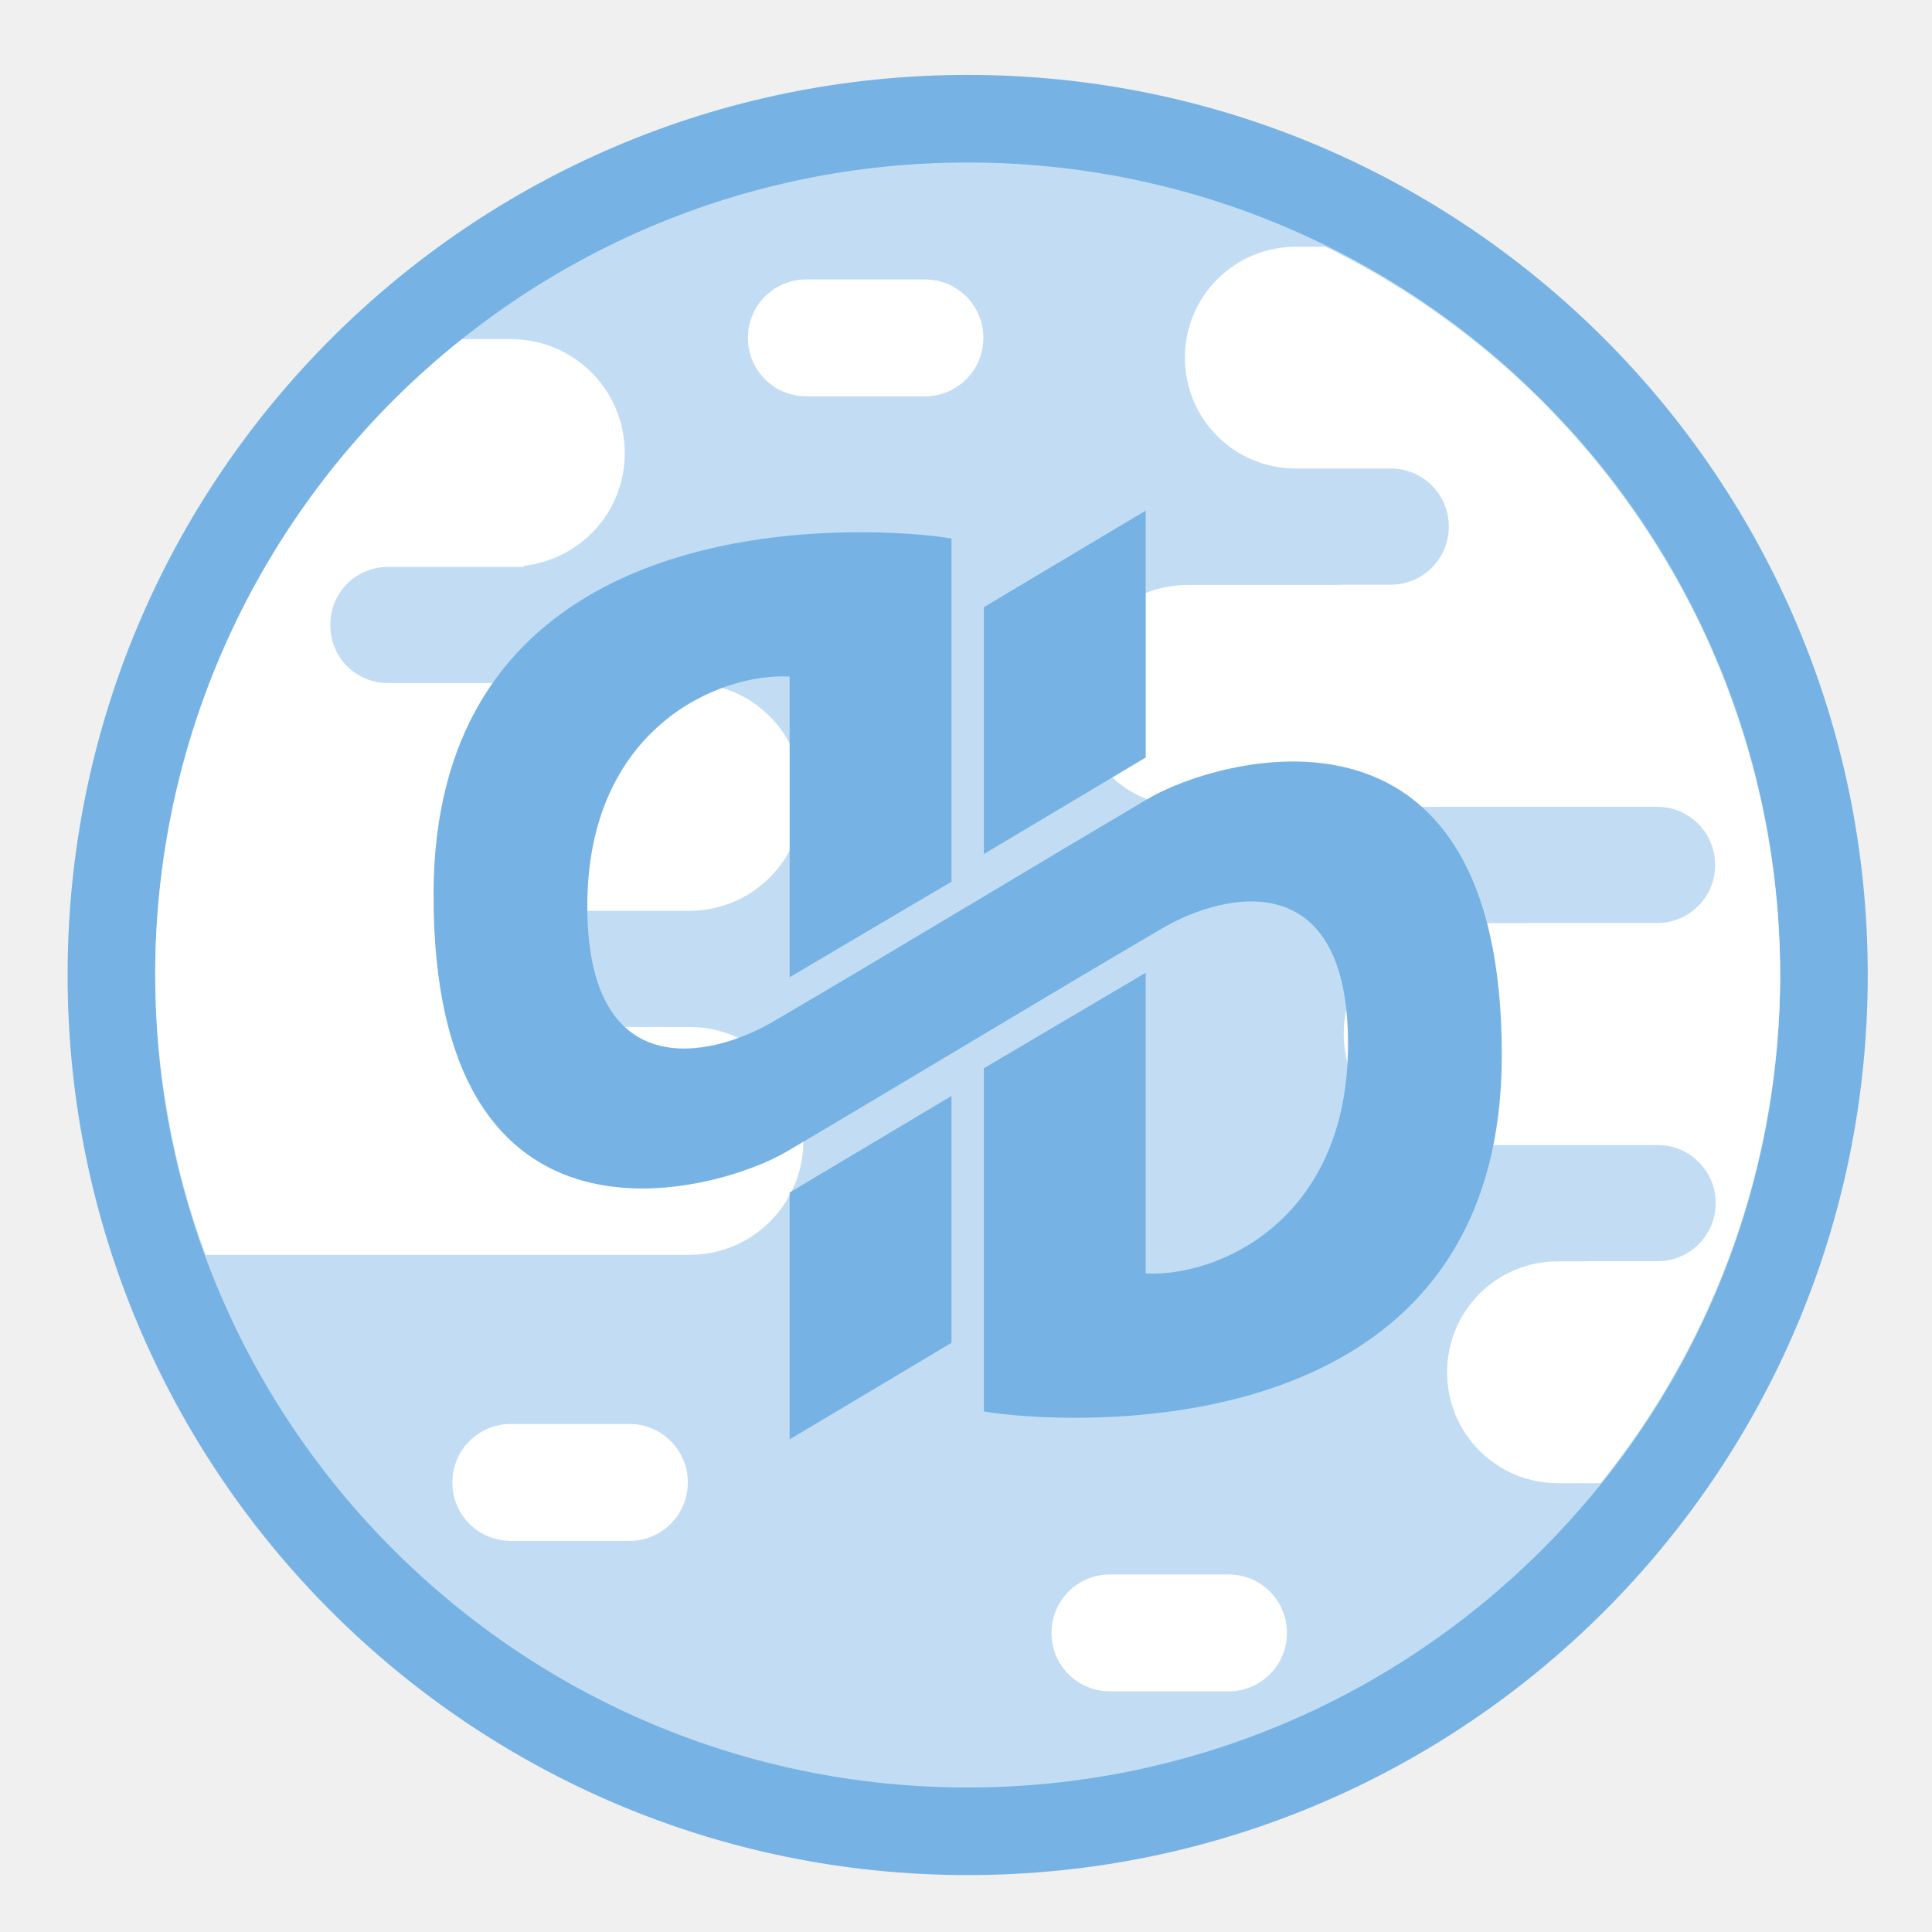
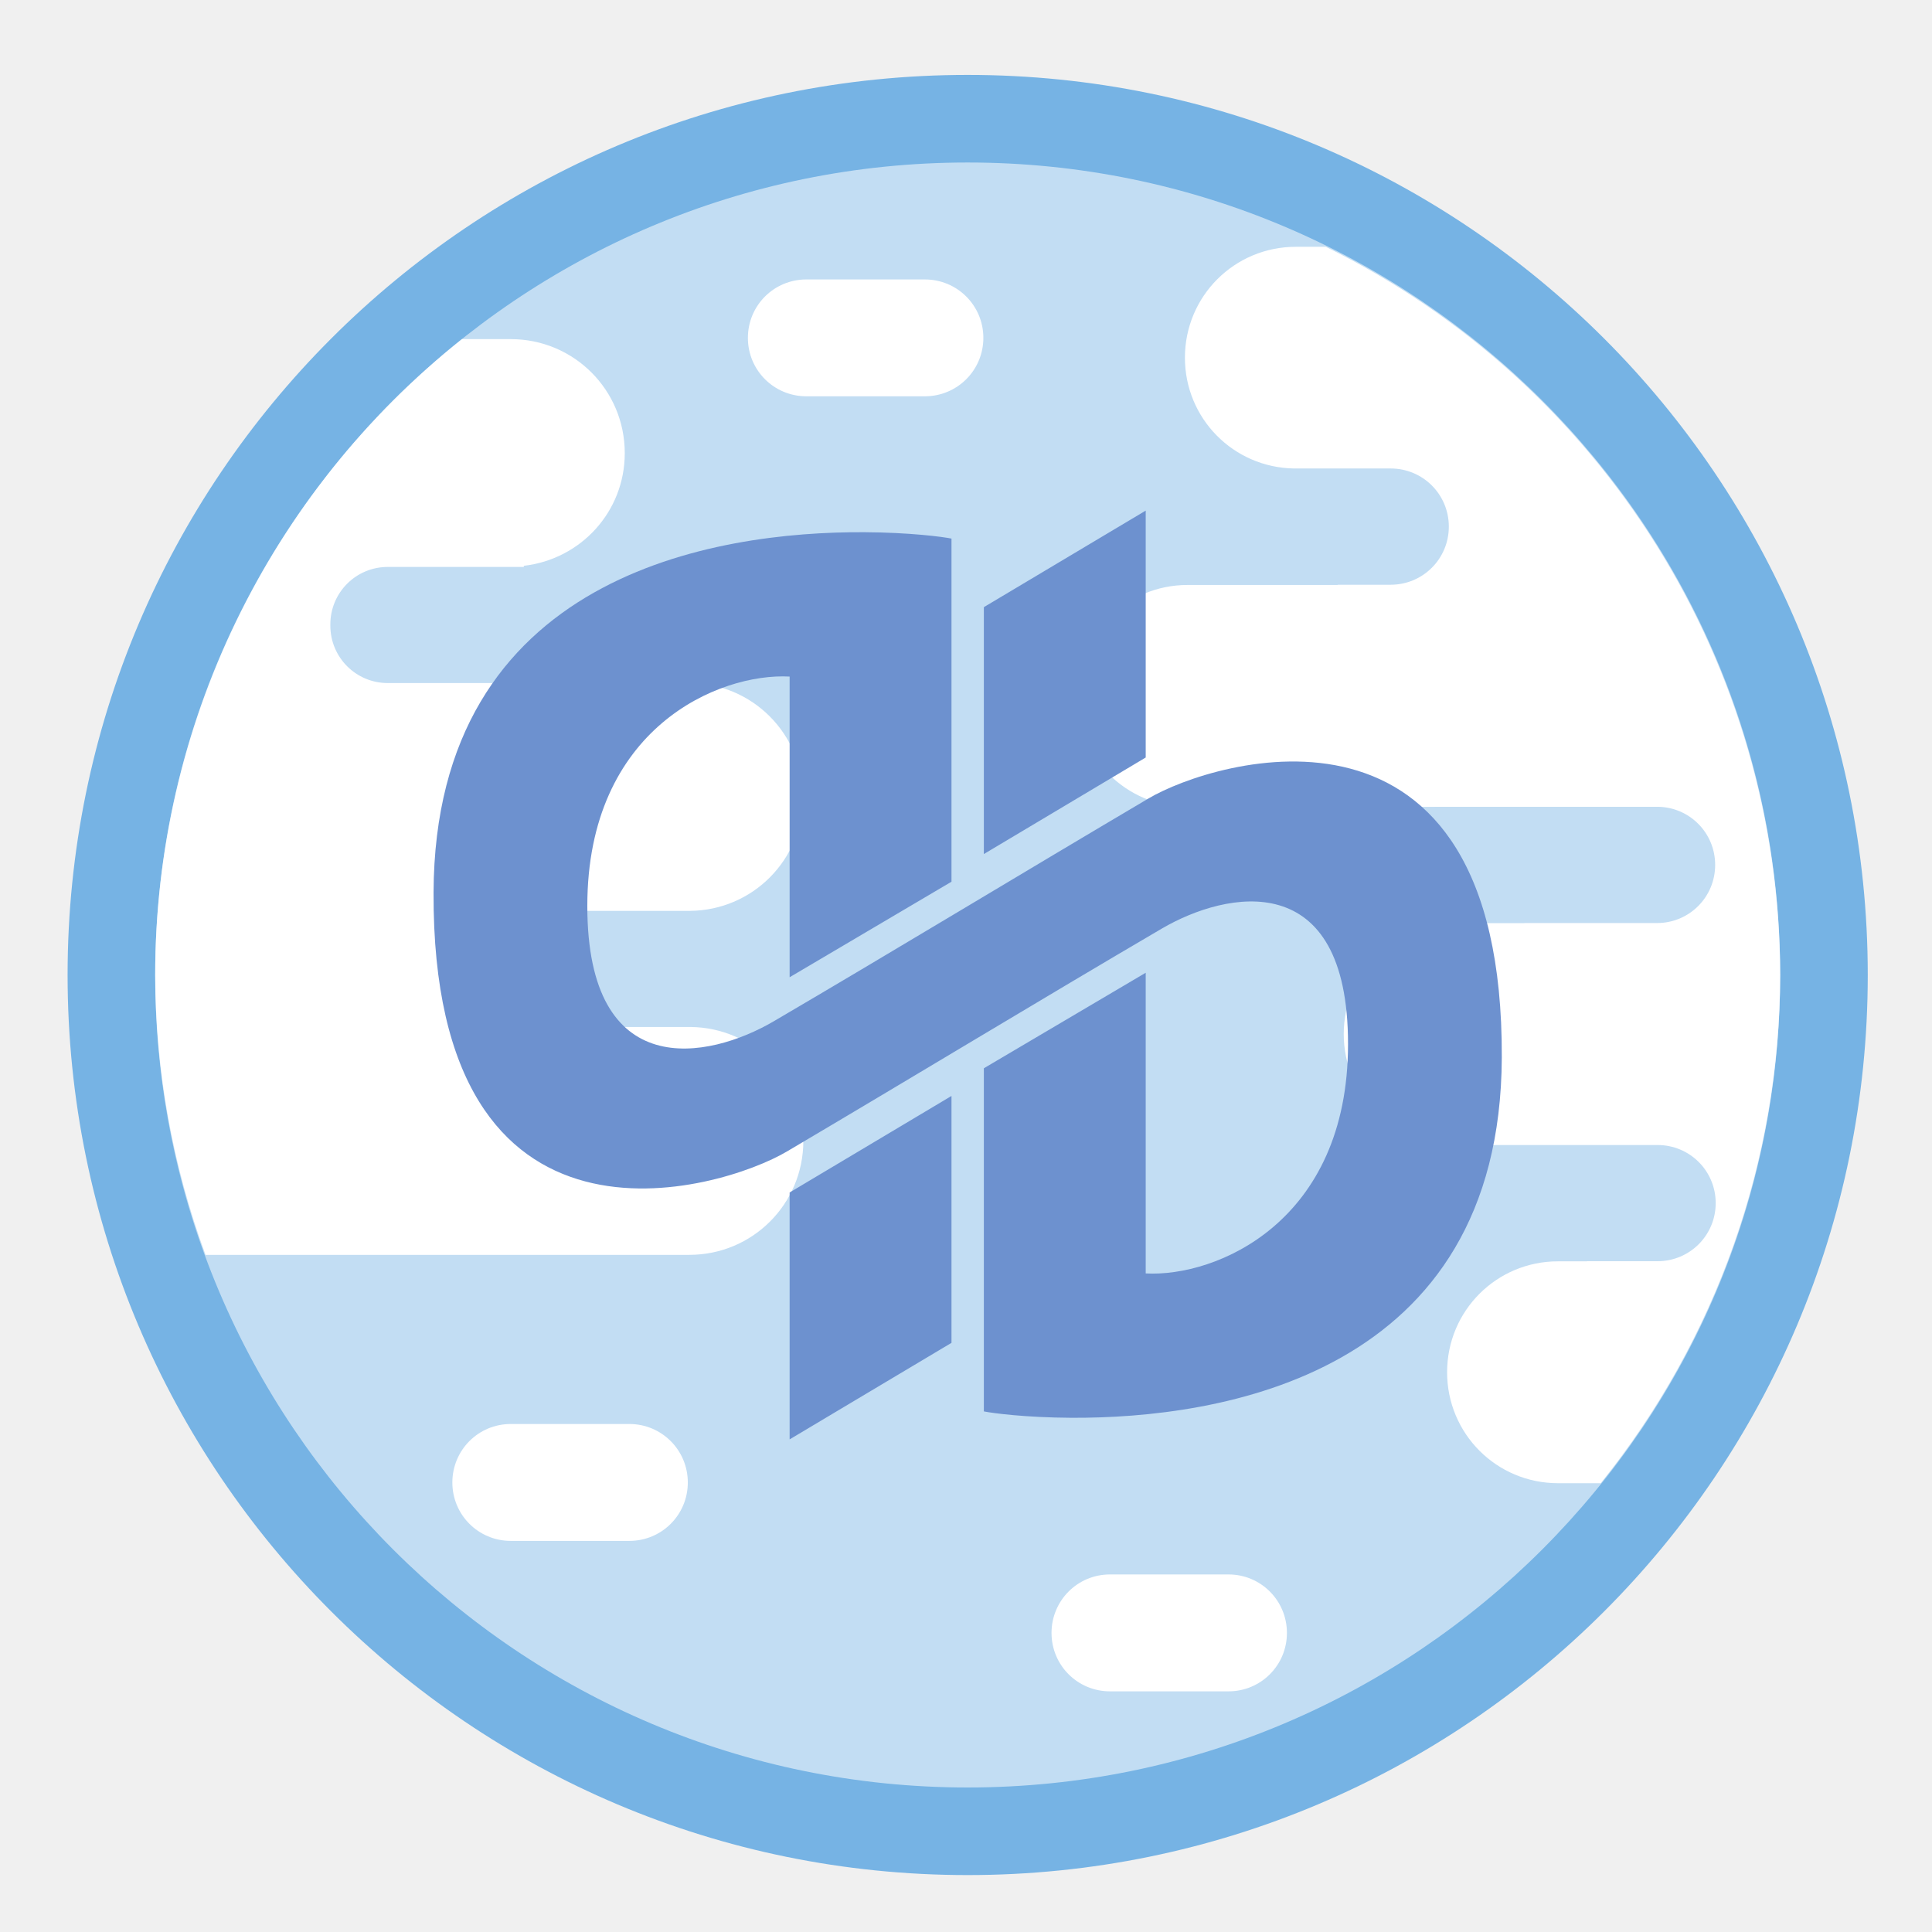
<svg xmlns="http://www.w3.org/2000/svg" id="svg81" height="48" width="48" viewBox="0 0 480 480" preserveAspectRatio="xMidYMid meet" version="1.1">
  <defs id="defs11">
    <path id="c8j5TY2yQ" d="M 470.44,566.69 C 427.92,590.72 223.32,590.81 180.55,566.94 119.76,533 72.58,478.37 48.99,412.86 38.23,382.99 67.95,160.48 124.9,108.12 177.35,59.88 247.94,30.34 325.58,30.34 c 161.93,0 290.83,128.52 290.83,287.06 0,106.71 -58.4,199.82 -145.97,249.29 z" />
    <path id="bFZqX3lTF" d="m 303.58,126.72 c 10.64,0 19.27,-8.43 19.27,-18.83 0,-10.4 -8.63,-18.83 -19.27,-18.83 -3.86,0 -34.7,0 -38.56,0 -10.64,0 -19.27,8.43 -19.27,18.83 0,10.4 8.63,18.83 19.27,18.83 7.72,0 30.85,0 38.56,0 z" />
    <path id="cKERSkAeb" d="m 204.95,501.27 c 10.64,0 19.28,-8.43 19.28,-18.83 0,-10.4 -8.64,-18.83 -19.28,-18.83 -3.86,0 -34.7,0 -38.55,0 -10.65,0 -19.28,8.43 -19.28,18.83 0,10.4 8.63,18.83 19.28,18.83 7.71,0 30.84,0 38.55,0 z" />
    <path id="a29DGWoP7" d="m 46.97,409.12 c 17.8,0 160.2,0 178,0 21.5,0 38.93,-16.85 38.93,-37.65 0,-20.8 -17.43,-37.65 -38.93,-37.65 -5.83,0 -52.55,0 -58.39,0 -10.75,0 -19.46,-8.43 -19.46,-18.83 0,-10.4 8.71,-18.83 19.46,-18.83 5.84,0 52.56,0 58.39,0 21.5,0 38.93,-16.86 38.93,-37.65 0,-20.8 -17.43,-37.66 -38.93,-37.66 -9.73,0 -87.58,0 -97.31,0 -10.76,0 -19.47,-8.43 -19.47,-18.82 0,-10.4 8.71,-18.83 19.47,-18.83 3.89,0 35.03,0 38.92,0 21.5,0 38.93,-16.86 38.93,-37.65 0,-20.8 -17.43,-37.66 -38.93,-37.66 -4.27,0 -38.48,0 -42.75,0 -57.5,51.58 -93.49,125.27 -93.49,207.1 0,33.01 5.87,64.69 16.63,94.13 z" />
    <path id="b6m8VAKUkP" d="m 469.67,567.61 c -4.35,-21.89 -24.03,-38.41 -47.66,-38.41 -1.94,0 -17.48,0 -19.43,0 0,-21 -17.39,-38.03 -38.85,-38.03 -7.77,0 -69.94,0 -77.71,0 -21.46,0 -38.85,17.03 -38.85,38.03 -1.95,0 -17.49,0 -19.43,0 -23.63,0 -43.31,16.52 -47.66,38.41 42.65,23.95 92.09,37.65 144.79,37.65 52.71,0 102.15,-13.7 144.8,-37.65 z" />
    <path id="a1FY8i5Bh" d="m 404.05,552.4 c 10.64,0 19.28,-8.43 19.28,-18.83 0,-10.4 -8.63,-18.83 -19.28,-18.83 -3.86,0 -34.7,0 -38.55,0 -10.65,0 -19.28,8.43 -19.28,18.83 0,10.4 8.63,18.83 19.28,18.83 7.71,0 30.84,0 38.55,0 z" />
    <path id="c7GwQZUIj" d="m 423.38,151.06 c 3.51,0 31.59,0 35.1,0 9.69,0 17.55,8.29 17.55,18.52 0,10.23 -7.86,18.52 -17.55,18.52 -7.02,0 -63.17,0 -70.19,0 -19.39,0 -35.1,16.59 -35.1,37.04 0,20.46 15.71,37.05 35.1,37.05 15.79,0 142.14,0 157.93,0 9.69,0 17.55,8.29 17.55,18.52 0,10.23 -7.86,18.52 -17.55,18.52 -7.02,0 -63.17,0 -70.19,0 -19.39,0 -35.1,16.58 -35.1,37.04 0,20.45 15.71,37.04 35.1,37.04 7.02,0 63.17,0 70.19,0 9.69,0 17.55,8.29 17.55,18.52 0,10.23 -7.86,18.52 -17.55,18.52 -3.51,0 -31.59,0 -35.09,0 -19.39,0 -35.1,16.58 -35.1,37.04 0,20.46 15.71,37.04 35.1,37.04 5.26,0 47.39,0 52.65,0 33.05,-46.43 52.63,-104.14 52.63,-166.68 0,-102.92 -53.03,-192.77 -131.82,-240.77 -6.12,0 -55.09,0 -61.21,0 -19.38,0 -35.09,16.58 -35.09,37.04 0,20.46 15.71,37.04 35.09,37.04 z" />
    <path id="czlIFIfmG" d="m 344.3,229.58 20,90.56 h -40 -40 l 20,-90.56 20,-90.56 z" />
    <path id="g3s5fX1Q8e" d="m 344.3,410.71 20,-90.57 h -40 -40 l 20,90.57 20,90.56 z" />
  </defs>
  <circle r="223.623" cy="242.235" cx="240.416" id="path970" style="fill:#76b3e4;fill-opacity:1;stroke:none;stroke-width:2.765;stroke-linecap:butt;stroke-linejoin:round;stroke-miterlimit:4;stroke-dasharray:none;stroke-opacity:1" />
  <circle r="201.861" cy="242.235" cx="240.416" id="path968" style="fill:#ffffff;fill-opacity:0.556;stroke:none;stroke-width:3.654;stroke-linecap:butt;stroke-linejoin:round;stroke-miterlimit:4;stroke-dasharray:none;stroke-opacity:1" />
  <path id="rect992" d="m 321.945,61.316 c -15.267,0 -27.554,12.286 -27.554,27.554 0,15.116 12.055,27.283 27.111,27.524 h 24.014 c 7.997,0 14.441,6.444 14.441,14.441 0,7.997 -6.444,14.441 -14.441,14.441 h -13.172 c 0.002,0.017 -0.002,0.042 0,0.059 h -37.304 c -15.267,0 -27.554,12.286 -27.554,27.554 0,15.267 12.286,27.569 27.554,27.569 h 61.406 c 0.051,-5.1e-4 0.097,-0.015 0.147,-0.015 h 55.108 c 7.997,0 14.426,6.444 14.426,14.441 0,7.997 -6.429,14.441 -14.426,14.441 h -32.967 v 0.03 h -17.332 c -15.267,0 -27.554,12.286 -27.554,27.554 0,15.267 12.286,27.569 27.554,27.569 h 27.524 22.893 c 7.997,0 14.441,6.429 14.441,14.426 -2e-5,7.997 -6.444,14.441 -14.441,14.441 h -17.553 v 0.029 h -7.183 c -15.268,0 -27.554,12.286 -27.554,27.554 0,15.267 12.286,27.569 27.554,27.569 h 10.606 A 201.861,201.861 0 0 0 442.279,242.23 201.861,201.861 0 0 0 329.379,61.316 Z m -121.618,8.113 c -8.043,0 -14.514,6.471 -14.514,14.514 0,8.043 6.471,14.514 14.514,14.514 h 29.457 c 8.043,0 14.529,-6.471 14.529,-14.514 0,-8.043 -6.486,-14.514 -14.529,-14.514 z M 114.775,84.253 A 201.861,201.861 0 0 0 38.559,242.23 201.861,201.861 0 0 0 51.067,311.764 H 171.269 c 15.689,0 28.321,-12.632 28.321,-28.321 0,-15.588 -12.478,-28.13 -28.026,-28.291 h -45.815 c -7.908,0 -14.278,-6.37 -14.278,-14.278 v -0.295 c 0,-7.908 6.37,-14.278 14.278,-14.278 h 45.726 c 15.548,-0.161 28.026,-12.704 28.026,-28.291 0,-15.689 -12.632,-28.321 -28.321,-28.321 h -0.708 c -0.051,5.2e-4 -0.097,0.015 -0.147,0.015 H 96.351 c -7.908,0 -14.278,-6.37 -14.278,-14.278 v -0.295 c 0,-7.908 6.37,-14.278 14.278,-14.278 h 33.808 c -0.015,-0.092 -0.014,-0.189 -0.029,-0.28 14.136,-1.612 25.091,-13.415 25.091,-27.996 0,-15.689 -12.632,-28.321 -28.321,-28.321 z m 12.125,269.535 c -8.043,10e-6 -14.514,6.486 -14.514,14.529 0,8.043 6.471,14.514 14.514,14.514 h 29.457 c 8.043,0 14.529,-6.471 14.529,-14.514 0,-8.043 -6.486,-14.529 -14.529,-14.529 z m 148.862,37.378 c -8.043,0 -14.514,6.486 -14.514,14.529 0,8.043 6.471,14.514 14.514,14.514 h 29.457 c 8.043,0 14.514,-6.471 14.514,-14.514 0,-8.043 -6.471,-14.529 -14.514,-14.529 z" style="fill:#ffffff;fill-opacity:1;stroke:none;stroke-width:3.021;stroke-linecap:butt;stroke-linejoin:round;stroke-miterlimit:4;stroke-dasharray:none;stroke-opacity:1" />
-   <path id="qutebrowser-letterform-classical-clone-3" d="M 284.649,126.86 244.437,150.844 v 61.342 l 40.212,-23.984 z m -69.904,5.366 c -36.872,-0.202 -106.72,10.446 -107.03,89.516 -0.375,95.918 71.505,74.019 87.797,64.339 31.324,-18.498 63.597,-38.068 93.159,-55.388 16.099,-9.417 46.244,-15.548 46.244,28.686 0,44.233 -32.731,57.949 -50.265,57.001 V 241.676 L 244.437,265.409 v 85.25 c 2.166,0.444 10.363,1.523 21.65,1.585 36.872,0.202 106.72,-10.446 107.03,-89.516 0.375,-95.918 -71.505,-74.019 -87.797,-64.339 -31.324,18.498 -63.596,38.068 -93.159,55.388 -16.099,9.417 -46.244,15.548 -46.244,-28.686 0,-44.233 32.731,-57.949 50.265,-57.001 v 74.703 l 40.213,-23.733 v -85.25 c -2.166,-0.444 -10.363,-1.523 -21.65,-1.585 z m 21.65,140.058 -40.213,23.984 v 61.342 l 40.213,-23.984 z" style="display:inline;fill:#76b3e4;fill-opacity:1;fill-rule:evenodd;stroke-width:0.469">
+   <path id="qutebrowser-letterform-classical-clone-3" d="M 284.649,126.86 244.437,150.844 v 61.342 l 40.212,-23.984 z m -69.904,5.366 c -36.872,-0.202 -106.72,10.446 -107.03,89.516 -0.375,95.918 71.505,74.019 87.797,64.339 31.324,-18.498 63.597,-38.068 93.159,-55.388 16.099,-9.417 46.244,-15.548 46.244,28.686 0,44.233 -32.731,57.949 -50.265,57.001 V 241.676 L 244.437,265.409 v 85.25 c 2.166,0.444 10.363,1.523 21.65,1.585 36.872,0.202 106.72,-10.446 107.03,-89.516 0.375,-95.918 -71.505,-74.019 -87.797,-64.339 -31.324,18.498 -63.596,38.068 -93.159,55.388 -16.099,9.417 -46.244,15.548 -46.244,-28.686 0,-44.233 32.731,-57.949 50.265,-57.001 v 74.703 l 40.213,-23.733 v -85.25 c -2.166,-0.444 -10.363,-1.523 -21.65,-1.585 z m 21.65,140.058 -40.213,23.984 v 61.342 l 40.213,-23.984 z" style="display:inline;fill:#6d91cf;fill-opacity:1;fill-rule:evenodd;stroke-width:0.469">
    </path>
</svg>
